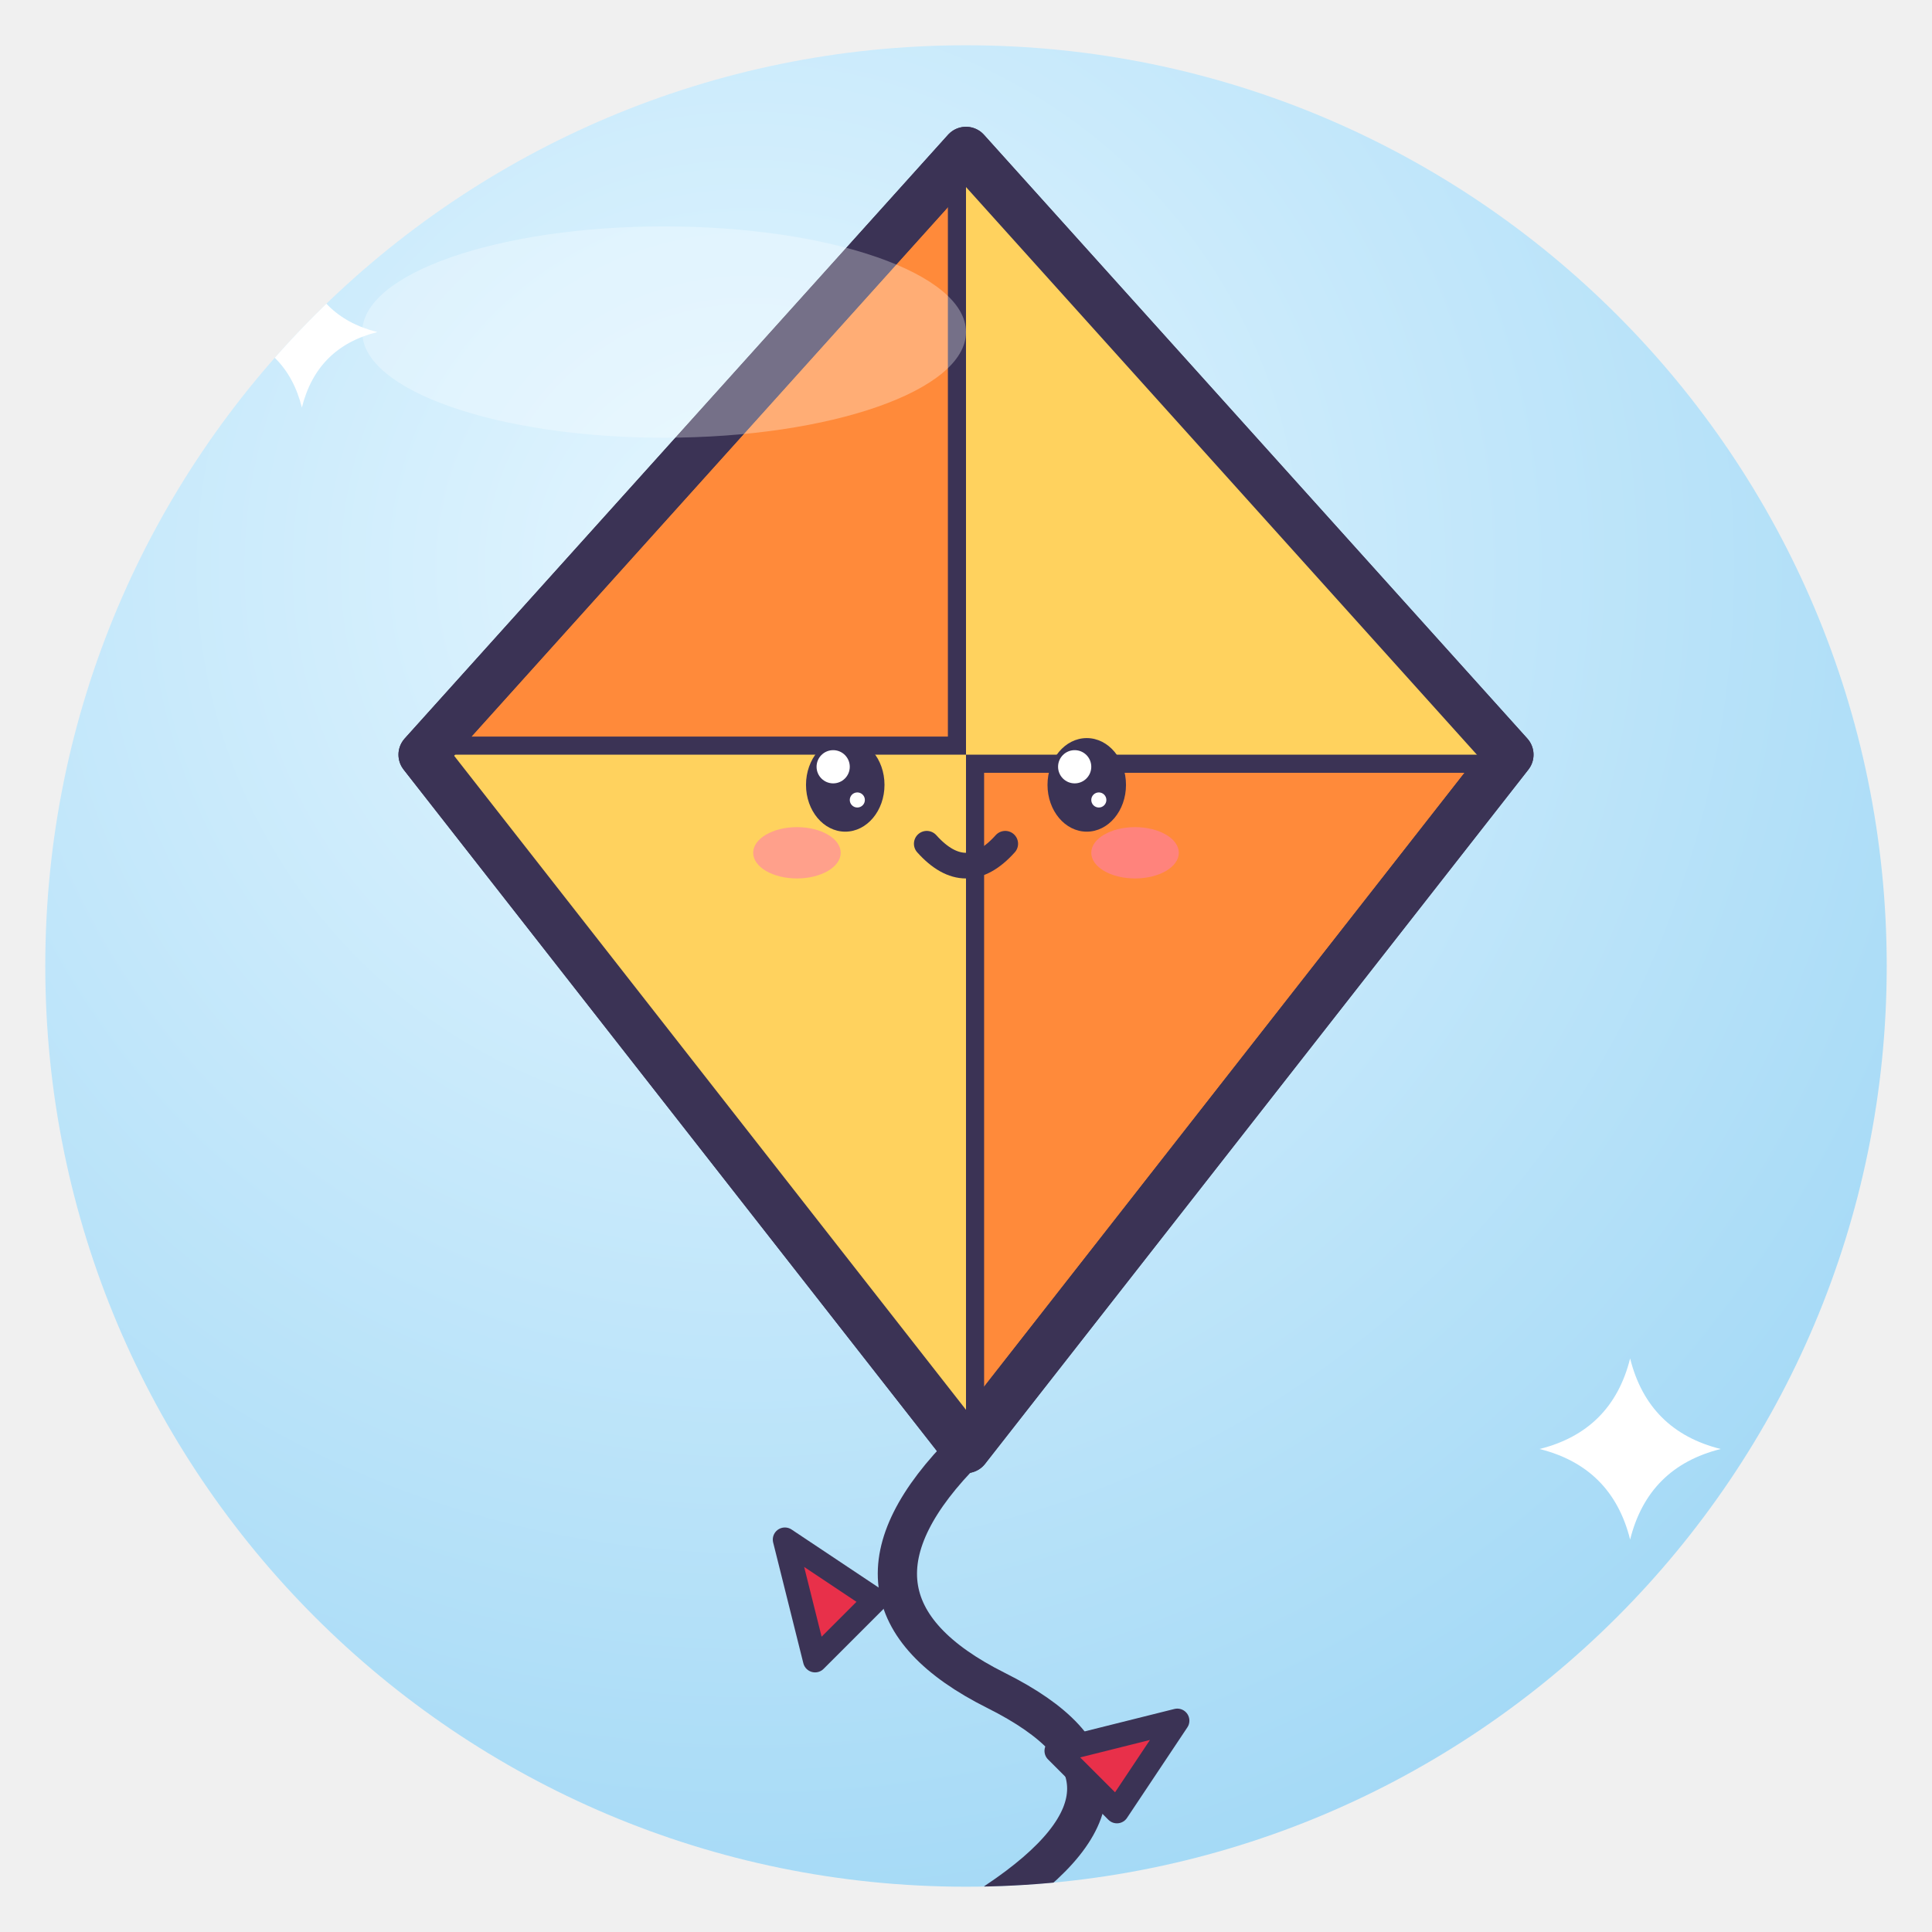
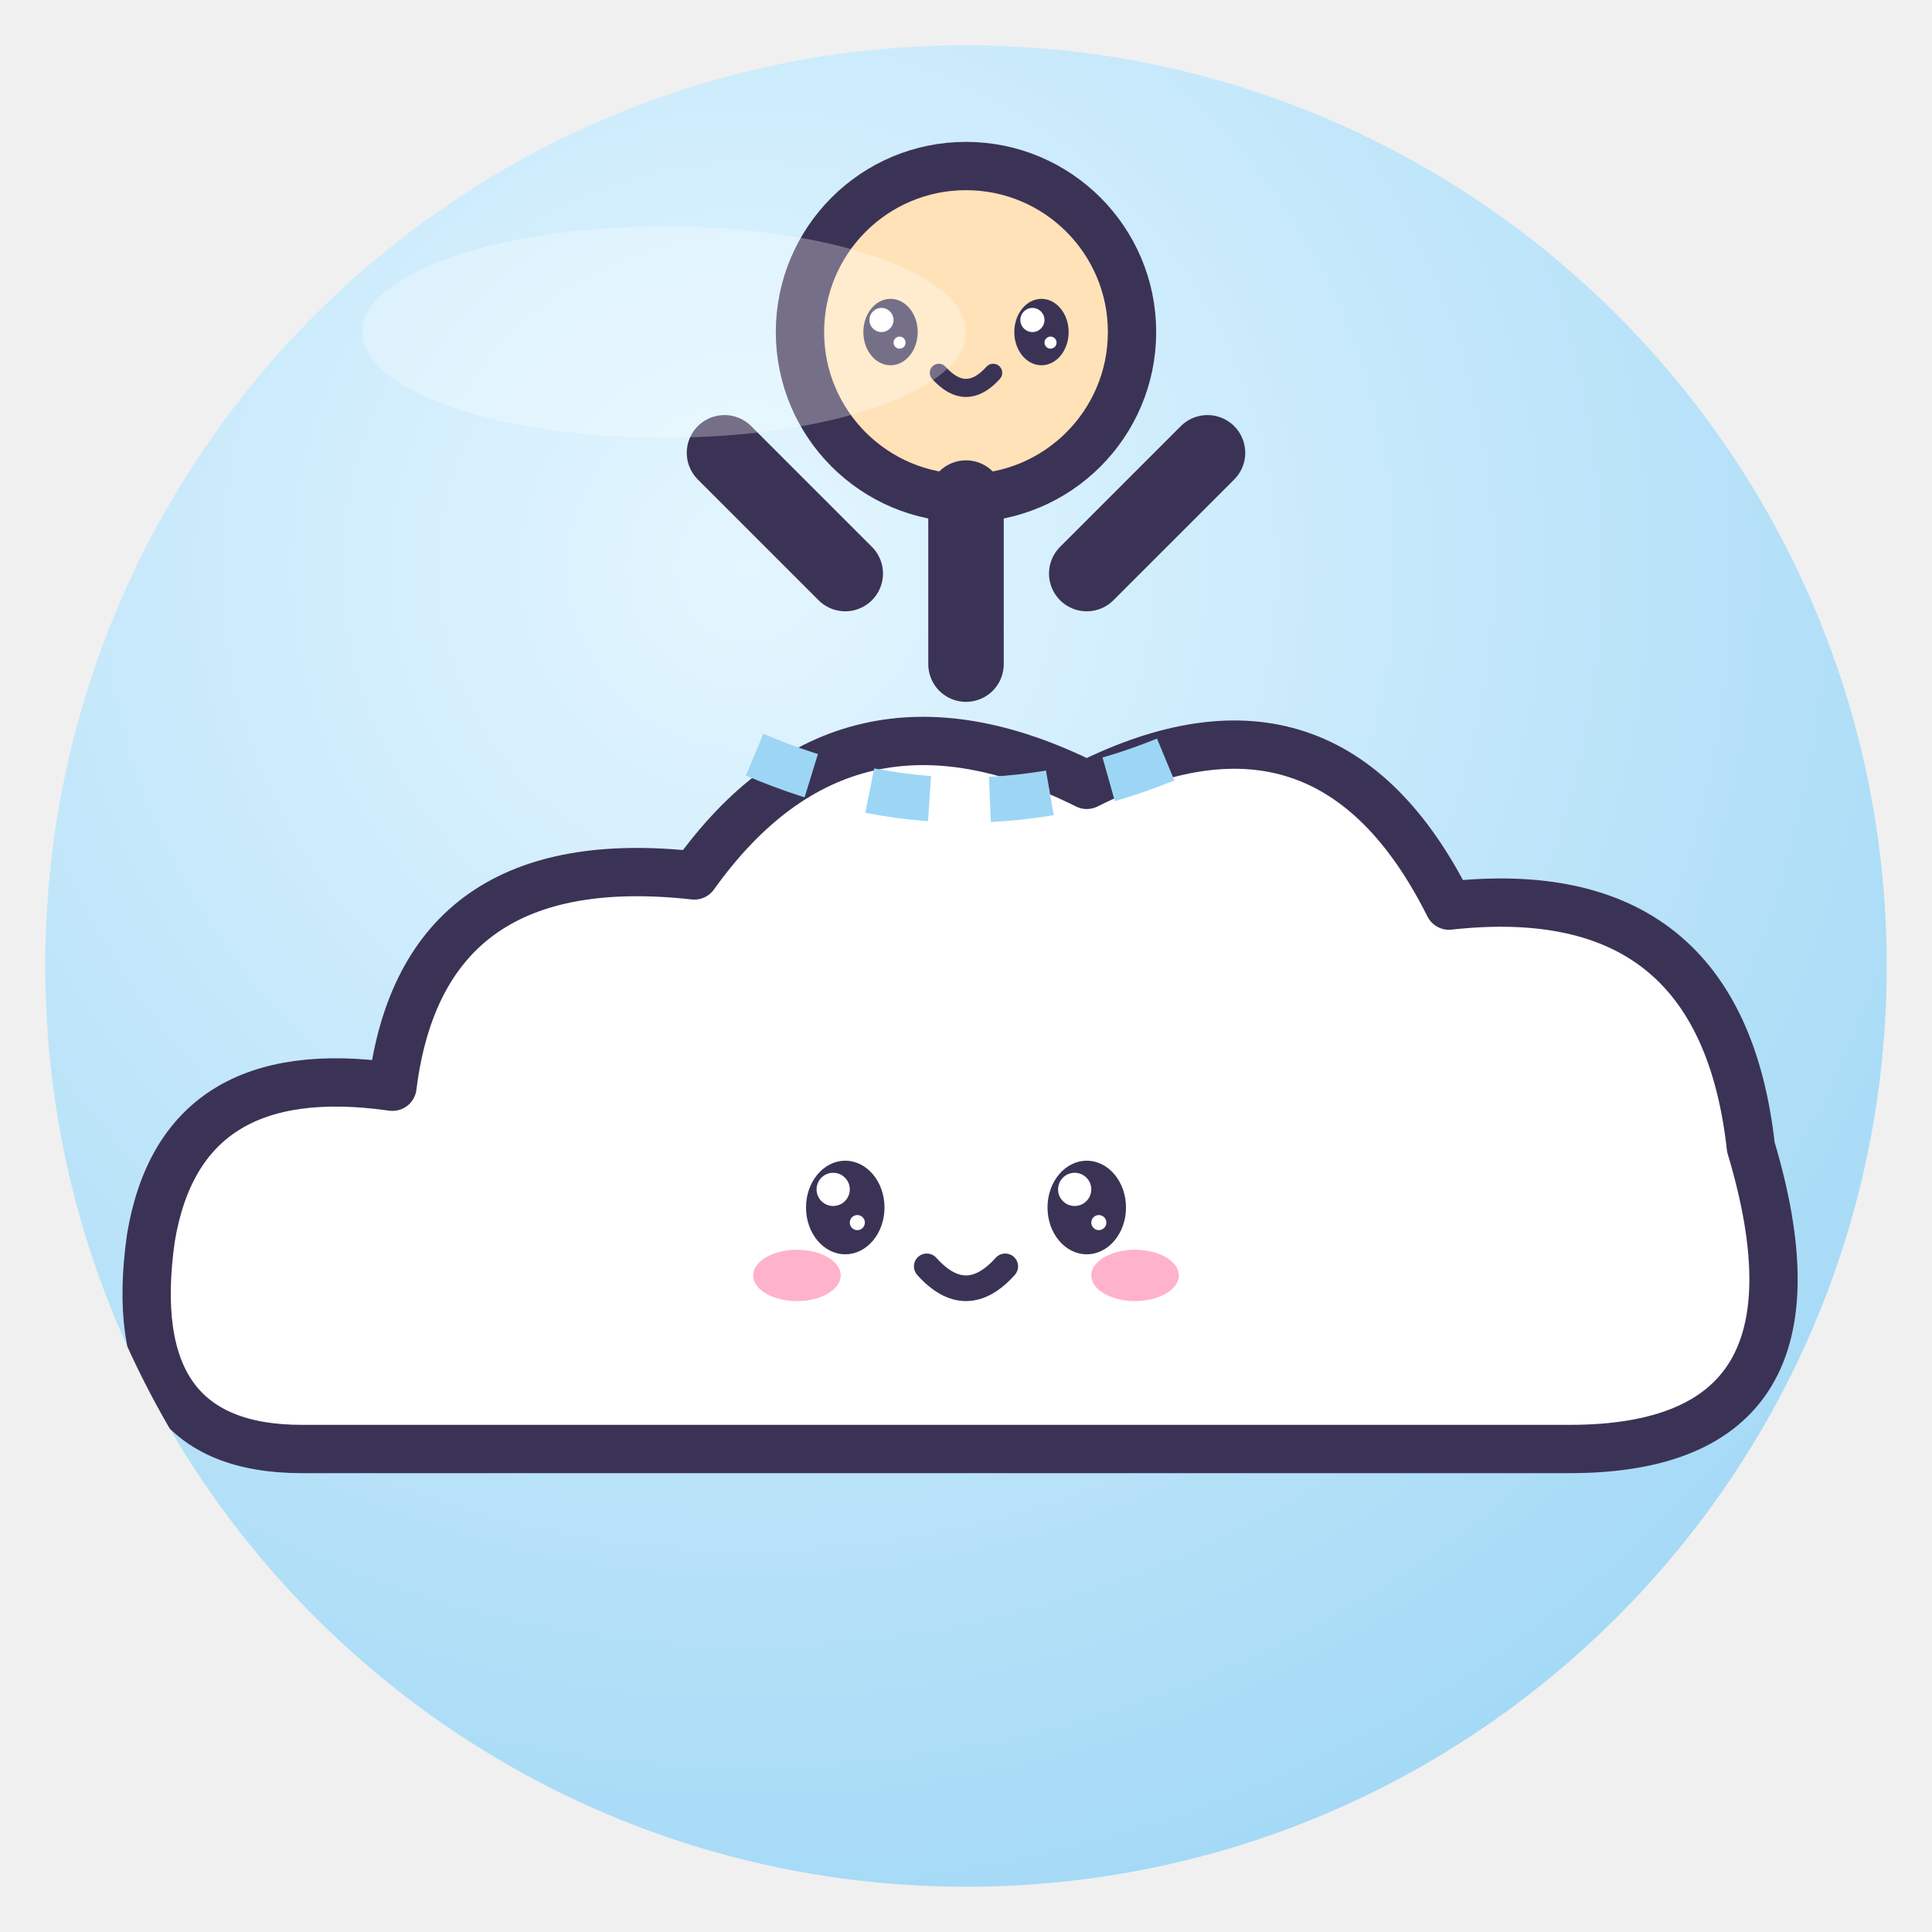
<svg xmlns="http://www.w3.org/2000/svg" viewBox="0 0 128 128" width="128" height="128">
  <defs>
    <radialGradient id="g" cx="38%" cy="28%" r="85%">
      <stop offset="0" stop-color="#E4F6FF" />
      <stop offset="1" stop-color="#9DD6F5" />
    </radialGradient>
    <clipPath id="c">
      <circle cx="64" cy="64" r="61" />
    </clipPath>
  </defs>
  <circle cx="64" cy="64" r="61" fill="url(#g)" />
  <g clip-path="url(#c)">
-     <path d="M64 10 L100 50 L64 96 L28 50Z" fill="#FF8A3A" stroke="#3B3355" stroke-width="3.2" stroke-linejoin="round" stroke-linecap="round" />
-     <path d="M64 10 L64 96 M28 50 H100" stroke="#3B3355" stroke-width="2.4" />
-     <path d="M64 10 L100 50 L64 50Z" fill="#FFD25E" />
-     <path d="M64 50 L28 50 L64 96Z" fill="#FFD25E" />
-     <path d="M64 10 L100 50 L64 96 L28 50Z" fill="none" stroke="#3B3355" stroke-width="3.2" stroke-linejoin="round" stroke-linecap="round" />
-     <path d="M64 96 Q54 106 66 112 Q78 118 66 126" fill="none" stroke="#3B3355" stroke-linejoin="round" stroke-linecap="round" stroke-width="2.6" />
-     <path d="M58 106 L52 102 L54 110Z M70 116 L78 114 L74 120Z" fill="#E8304A" stroke="#3B3355" stroke-linejoin="round" stroke-linecap="round" stroke-width="1.6" />
-     <ellipse cx="56" cy="52" rx="2.6" ry="3.1" fill="#3B3355" />
-     <circle cx="55.2" cy="50.8" r="1.1" fill="#fff" />
-     <circle cx="56.8" cy="53.0" r="0.5" fill="#fff" />
-     <ellipse cx="72" cy="52" rx="2.6" ry="3.1" fill="#3B3355" />
-     <circle cx="71.2" cy="50.8" r="1.1" fill="#fff" />
-     <circle cx="72.8" cy="53.0" r="0.5" fill="#fff" />
-     <ellipse cx="52.8" cy="56.5" rx="2.9" ry="1.7" fill="#FF7FA8" opacity=".6" />
-     <ellipse cx="75.2" cy="56.5" rx="2.9" ry="1.7" fill="#FF7FA8" opacity=".6" />
-     <path d="M61.4 55.9 Q64 58.8 66.6 55.9" fill="none" stroke="#3B3355" stroke-linejoin="round" stroke-linecap="round" stroke-width="1.7" />
-     <path d="M20 17 Q21.0 21.0 25 22 Q21.0 23.0 20 27 Q19.0 23.0 15 22 Q19.0 21.0 20 17Z" fill="#fff" />
-     <path d="M108 90 Q109.2 94.8 114 96 Q109.2 97.2 108 102 Q106.8 97.2 102 96 Q106.8 94.8 108 90Z" fill="#fff" />
+     <path d="M20 96 Q8 96 10 82 Q12 70 26 72 Q28 56 46 58 Q56 44 72 52 Q88 44 96 60 Q114 58 116 76 Q122 96 104 96Z" fill="#fff" stroke="#3B3355" stroke-width="3.2" stroke-linejoin="round" stroke-linecap="round" />
+     <ellipse cx="56" cy="80" rx="2.6" ry="3.1" fill="#3B3355" />
+     <circle cx="55.2" cy="78.8" r="1.1" fill="#fff" />
+     <circle cx="56.8" cy="81.0" r="0.5" fill="#fff" />
+     <ellipse cx="72" cy="80" rx="2.6" ry="3.1" fill="#3B3355" />
+     <circle cx="71.2" cy="78.8" r="1.1" fill="#fff" />
+     <circle cx="72.8" cy="81.0" r="0.5" fill="#fff" />
+     <ellipse cx="52.8" cy="84.5" rx="2.9" ry="1.7" fill="#FF7FA8" opacity=".6" />
+     <ellipse cx="75.2" cy="84.5" rx="2.9" ry="1.7" fill="#FF7FA8" opacity=".6" />
+     <path d="M61.4 83.9 Q64 86.8 66.6 83.9" fill="none" stroke="#3B3355" stroke-linejoin="round" stroke-linecap="round" stroke-width="1.7" />
+     <circle cx="64" cy="22" r="11" fill="#FFE2B8" stroke="#3B3355" stroke-width="3.2" stroke-linejoin="round" stroke-linecap="round" />
+     <ellipse cx="59" cy="22" rx="1.8" ry="2.2" fill="#3B3355" />
+     <circle cx="58.4" cy="21.2" r="0.8" fill="#fff" />
+     <circle cx="59.6" cy="22.7" r="0.4" fill="#fff" />
+     <ellipse cx="69" cy="22" rx="1.8" ry="2.2" fill="#3B3355" />
+     <circle cx="68.4" cy="21.2" r="0.8" fill="#fff" />
+     <circle cx="69.6" cy="22.7" r="0.4" fill="#fff" />
+     <path d="M62.2 24.7 Q64 26.7 65.8 24.7" fill="none" stroke="#3B3355" stroke-linejoin="round" stroke-linecap="round" stroke-width="1.2" />
+     <path d="M64 33 V44 M56 38 L48 30 M72 38 L80 30" stroke="#3B3355" stroke-width="5" stroke-linecap="round" />
+     <path d="M50 50 Q64 56 78 50" fill="none" stroke="#9DD6F5" stroke-width="3" stroke-dasharray="4 4" />
  </g>
  <ellipse cx="44" cy="22" rx="20" ry="7" fill="#fff" opacity=".3" />
</svg>
